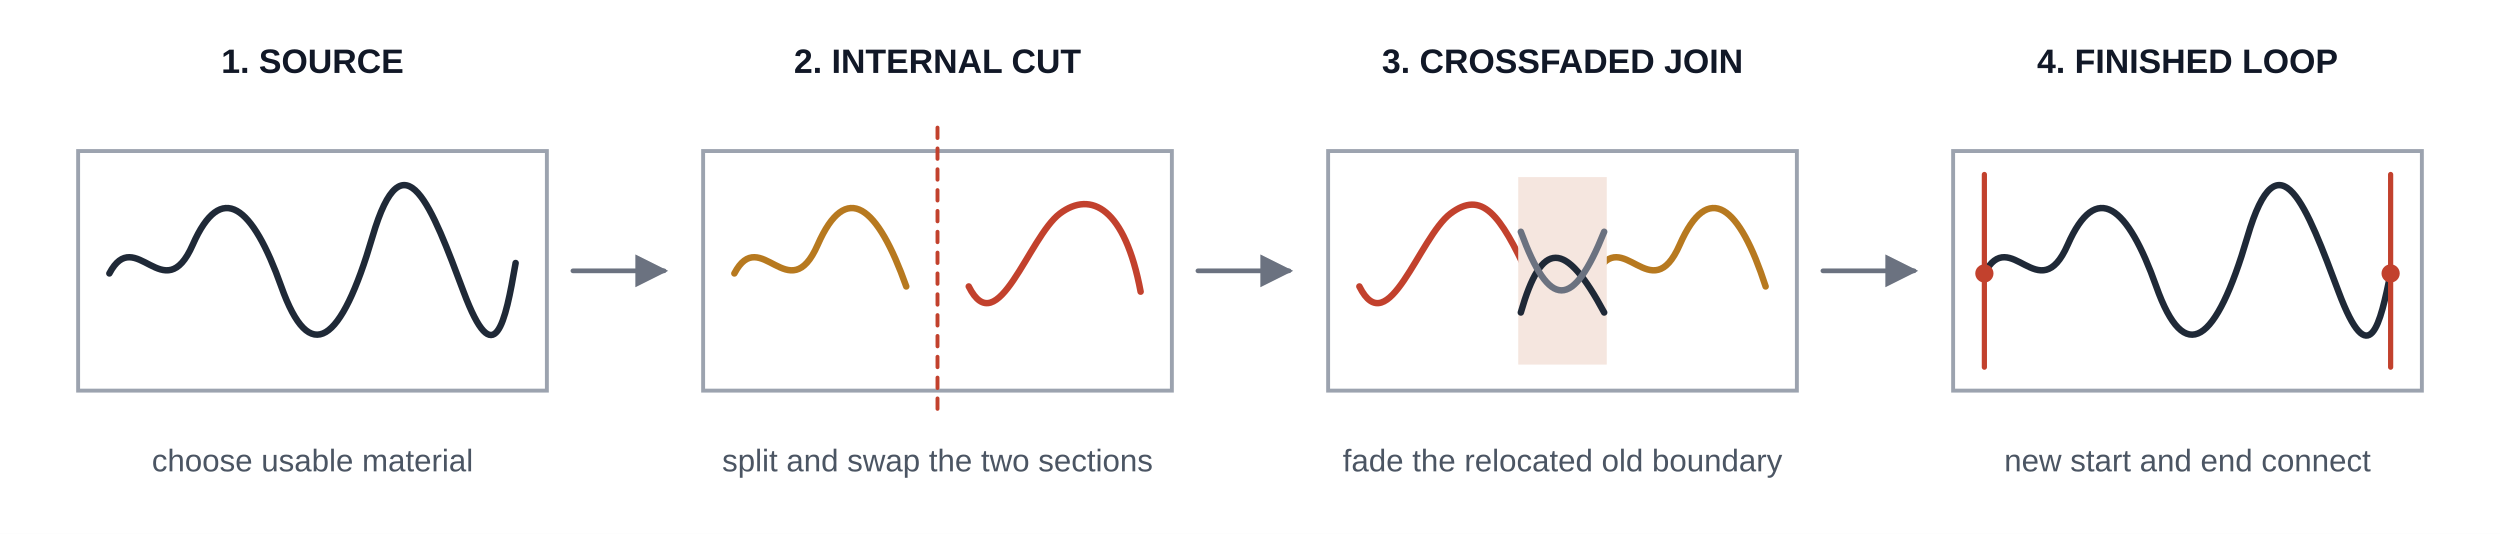
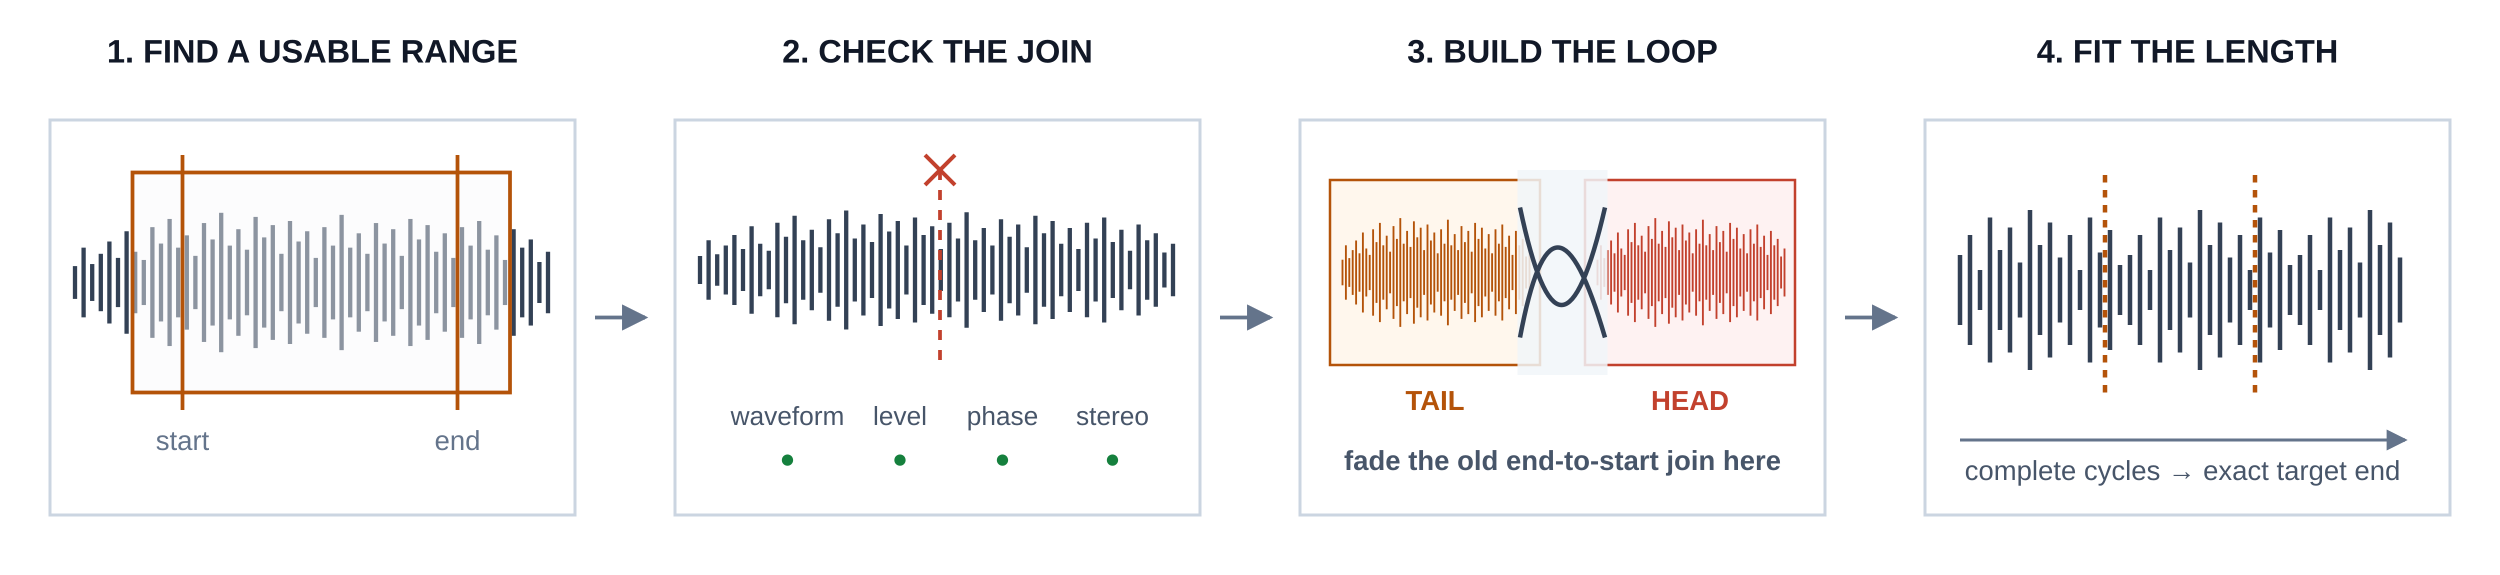
- <svg xmlns="http://www.w3.org/2000/svg" width="960" height="205" viewBox="0 0 960 205" role="img" aria-labelledby="title desc">
+ <svg xmlns="http://www.w3.org/2000/svg" width="1000" height="230" viewBox="0 0 1000 230" role="img" aria-labelledby="title desc">
  <defs>
+     <path id="wave" d="M0-8V8 M4-17V17 M8-9V9 M12-14V14 M16-20V20 M20-12V12 M24-25V25 M28-15V15 M32-11V11 M36-27V27 M40-19V19 M44-31V31 M48-17V17 M52-23V23 M56-13V13 M60-29V29 M64-21V21 M68-34V34 M72-18V18 M76-26V26 M80-16V16 M84-32V32 M88-22V22 M92-28V28 M96-14V14 M100-30V30 M104-20V20 M108-25V25 M112-12V12 M116-27V27 M120-18V18 M124-33V33 M128-17V17 M132-24V24 M136-14V14 M140-29V29 M144-19V19 M148-26V26 M152-13V13 M156-31V31 M160-21V21 M164-28V28 M168-15V15 M172-24V24 M176-12V12 M180-27V27 M184-18V18 M188-30V30 M192-16V16 M196-23V23 M200-11V11 M204-26V26 M208-17V17 M212-21V21 M216-10V10 M220-15V15" />
    <marker id="arrow" viewBox="0 0 8 8" refX="7" refY="4" markerWidth="7" markerHeight="7" orient="auto">
-       <path d="M0 0 L8 4 L0 8 Z" fill="#6b7280" />
+       <path d="M0 0L8 4L0 8Z" fill="#64748b" />
    </marker>
+     <clipPath id="left">
+       <rect x="0" y="-40" width="112" height="80" />
+     </clipPath>
+     <clipPath id="right">
+       <rect x="112" y="-40" width="108" height="80" />
+     </clipPath>
  </defs>
-   <rect width="960" height="205" fill="#ffffff" />
+   <rect width="1000" height="230" fill="#fff" />
  <g font-family="Arial, sans-serif" fill="#111827">
    <g font-size="13" font-weight="700" text-anchor="middle">
-       <text x="120" y="28">1. SOURCE</text>
-       <text x="360" y="28">2. INTERNAL CUT</text>
-       <text x="600" y="28">3. CROSSFADED JOIN</text>
-       <text x="840" y="28">4. FINISHED LOOP</text>
+       <text x="125" y="25">1. FIND A USABLE RANGE</text>
+       <text x="375" y="25">2. CHECK THE JOIN</text>
+       <text x="625" y="25">3. BUILD THE LOOP</text>
+       <text x="875" y="25">4. FIT THE LENGTH</text>
    </g>
-     <g fill="#ffffff" stroke="#9ca3af" stroke-width="1.5">
-       <rect x="30" y="58" width="180" height="92" />
-       <rect x="270" y="58" width="180" height="92" />
-       <rect x="510" y="58" width="180" height="92" />
-       <rect x="750" y="58" width="180" height="92" />
+     <g fill="none" stroke="#cbd5e1" stroke-width="1.2">
+       <rect x="20" y="48" width="210" height="158" />
+       <rect x="270" y="48" width="210" height="158" />
+       <rect x="520" y="48" width="210" height="158" />
+       <rect x="770" y="48" width="210" height="158" />
    </g>
-     <g fill="none" stroke-linecap="round" stroke-linejoin="round" stroke-width="2.5">
-       <path d="M42 105 C52 86 63 119 74 94 S97 79 108 110 S131 132 143 91 S166 80 178 112 S194 124 198 101" stroke="#1f2937" />
-       <path d="M282 105 C292 86 303 119 314 94 S337 79 348 110" stroke="#b7791f" />
-       <path d="M372 110 C383 132 395 91 407 82 S432 80 438 112" stroke="#c2412d" />
-       <path d="M360 49 V159" stroke="#c2412d" stroke-width="1.5" stroke-dasharray="4 4" />
-       <path d="M522 110 C533 132 545 91 557 82 S576 82 587 106" stroke="#c2412d" />
-       <path d="M613 105 C623 86 634 119 645 94 S668 79 678 110" stroke="#b7791f" />
-       <rect x="583" y="68" width="34" height="72" fill="#f5e6df" stroke="none" />
-       <path d="M584 120 C592 92 601 92 616 120" stroke="#1f2937" />
-       <path d="M584 89 C595 119 604 119 616 89" stroke="#6b7280" />
-       <path d="M762 105 C772 86 783 119 794 94 S817 79 828 110 S851 132 863 91 S886 80 898 112 S914 124 918 105" stroke="#1f2937" />
-       <path d="M762 67 V141 M918 67 V141" stroke="#c2412d" stroke-width="2" />
-       <circle cx="762" cy="105" r="3.5" fill="#c2412d" stroke="none" />
-       <circle cx="918" cy="105" r="3.5" fill="#c2412d" stroke="none" />
-       <path d="M220 104 H255" stroke="#6b7280" stroke-width="1.8" marker-end="url(#arrow)" />
-       <path d="M460 104 H495" stroke="#6b7280" stroke-width="1.8" marker-end="url(#arrow)" />
-       <path d="M700 104 H735" stroke="#6b7280" stroke-width="1.8" marker-end="url(#arrow)" />
+     <g transform="translate(30 113) scale(.86 .82)" fill="none" stroke="#334155" stroke-width="2">
+       <use href="#wave" />
    </g>
-     <g fill="#4b5563" font-size="12" text-anchor="middle">
-       <text x="120" y="181">choose usable material</text>
-       <text x="360" y="181">split and swap the two sections</text>
-       <text x="600" y="181">fade the relocated old boundary</text>
-       <text x="840" y="181">new start and end connect</text>
+     <rect x="53" y="69" width="151" height="88" fill="#f8fafc" fill-opacity=".45" stroke="#b45309" stroke-width="1.5" />
+     <path d="M73 62V164M183 62V164" stroke="#b45309" stroke-width="1.5" />
+     <g fill="#64748b" font-size="11" text-anchor="middle">
+       <text x="73" y="180">start</text>
+       <text x="183" y="180">end</text>
+     </g>
+     <g transform="translate(280 108) scale(.86 .70)" fill="none" stroke="#334155" stroke-width="2">
+       <use href="#wave" />
+     </g>
+     <path d="M376 68V148" stroke="#c2412d" stroke-width="1.5" stroke-dasharray="4 4" />
+     <path d="M370 62L382 74M382 62L370 74" stroke="#c2412d" stroke-width="1.6" />
+     <g font-size="10.5" text-anchor="middle">
+       <text x="315" y="170" fill="#475569">waveform</text>
+       <text x="360" y="170" fill="#475569">level</text>
+       <text x="401" y="170" fill="#475569">phase</text>
+       <text x="445" y="170" fill="#475569">stereo</text>
+       <text x="315" y="187" fill="#15803d">●</text>
+       <text x="360" y="187" fill="#15803d">●</text>
+       <text x="401" y="187" fill="#15803d">●</text>
+       <text x="445" y="187" fill="#15803d">●</text>
+     </g>
+     <rect x="532" y="72" width="84" height="74" fill="#fff7ed" stroke="#b45309" />
+     <rect x="634" y="72" width="84" height="74" fill="#fef2f2" stroke="#c2412d" />
+     <g transform="translate(537 109) scale(.34 .64)" fill="none" stroke="#b45309" stroke-width="2.2">
+       <use href="#wave" />
+     </g>
+     <g transform="translate(639 109) scale(.34 .64)" fill="none" stroke="#c2412d" stroke-width="2.2">
+       <use href="#wave" />
+     </g>
+     <rect x="607" y="68" width="36" height="82" fill="#f1f5f9" fill-opacity=".85" />
+     <path d="M608 135C617 87 628 87 642 135M608 83C619 135 630 135 642 83" fill="none" stroke="#334155" stroke-width="1.8" />
+     <g font-size="11" font-weight="700" text-anchor="middle">
+       <text x="574" y="164" fill="#b45309">TAIL</text>
+       <text x="676" y="164" fill="#c2412d">HEAD</text>
+       <text x="625" y="188" fill="#475569">fade the old end-to-start join here</text>
+     </g>
+     <g fill="none" stroke="#334155" stroke-width="1.8">
+       <path d="M784 102v28M788 94v44M792 108v16M796 87v58M800 100v32M804 91v50M808 105v22M812 84v64M816 98v36M820 89v54M824 103v26M828 94v44M832 108v16M836 87v58M840 101v30M844 92v48M848 106v20 M852 102v28M856 94v44M860 108v16M864 87v58M868 100v32M872 91v50M876 105v22M880 84v64M884 98v36M888 89v54M892 103v26M896 94v44M900 108v16M904 87v58M908 101v30M912 92v48M916 106v20 M920 102v28M924 94v44M928 108v16M932 87v58M936 100v32M940 91v50M944 105v22M948 84v64M952 98v36M956 89v54M960 103v26" />
+       <path d="M842 70V158M902 70V158" stroke="#b45309" stroke-dasharray="3 3" />
+     </g>
+     <path d="M784 176H962" stroke="#64748b" stroke-width="1.2" marker-end="url(#arrow)" />
+     <text x="873" y="192" font-size="11" text-anchor="middle" fill="#475569">complete cycles → exact target end</text>
+     <g fill="none" stroke="#64748b" stroke-width="1.5" marker-end="url(#arrow)">
+       <path d="M238 127H258" />
+       <path d="M488 127H508" />
+       <path d="M738 127H758" />
    </g>
  </g>
</svg>
